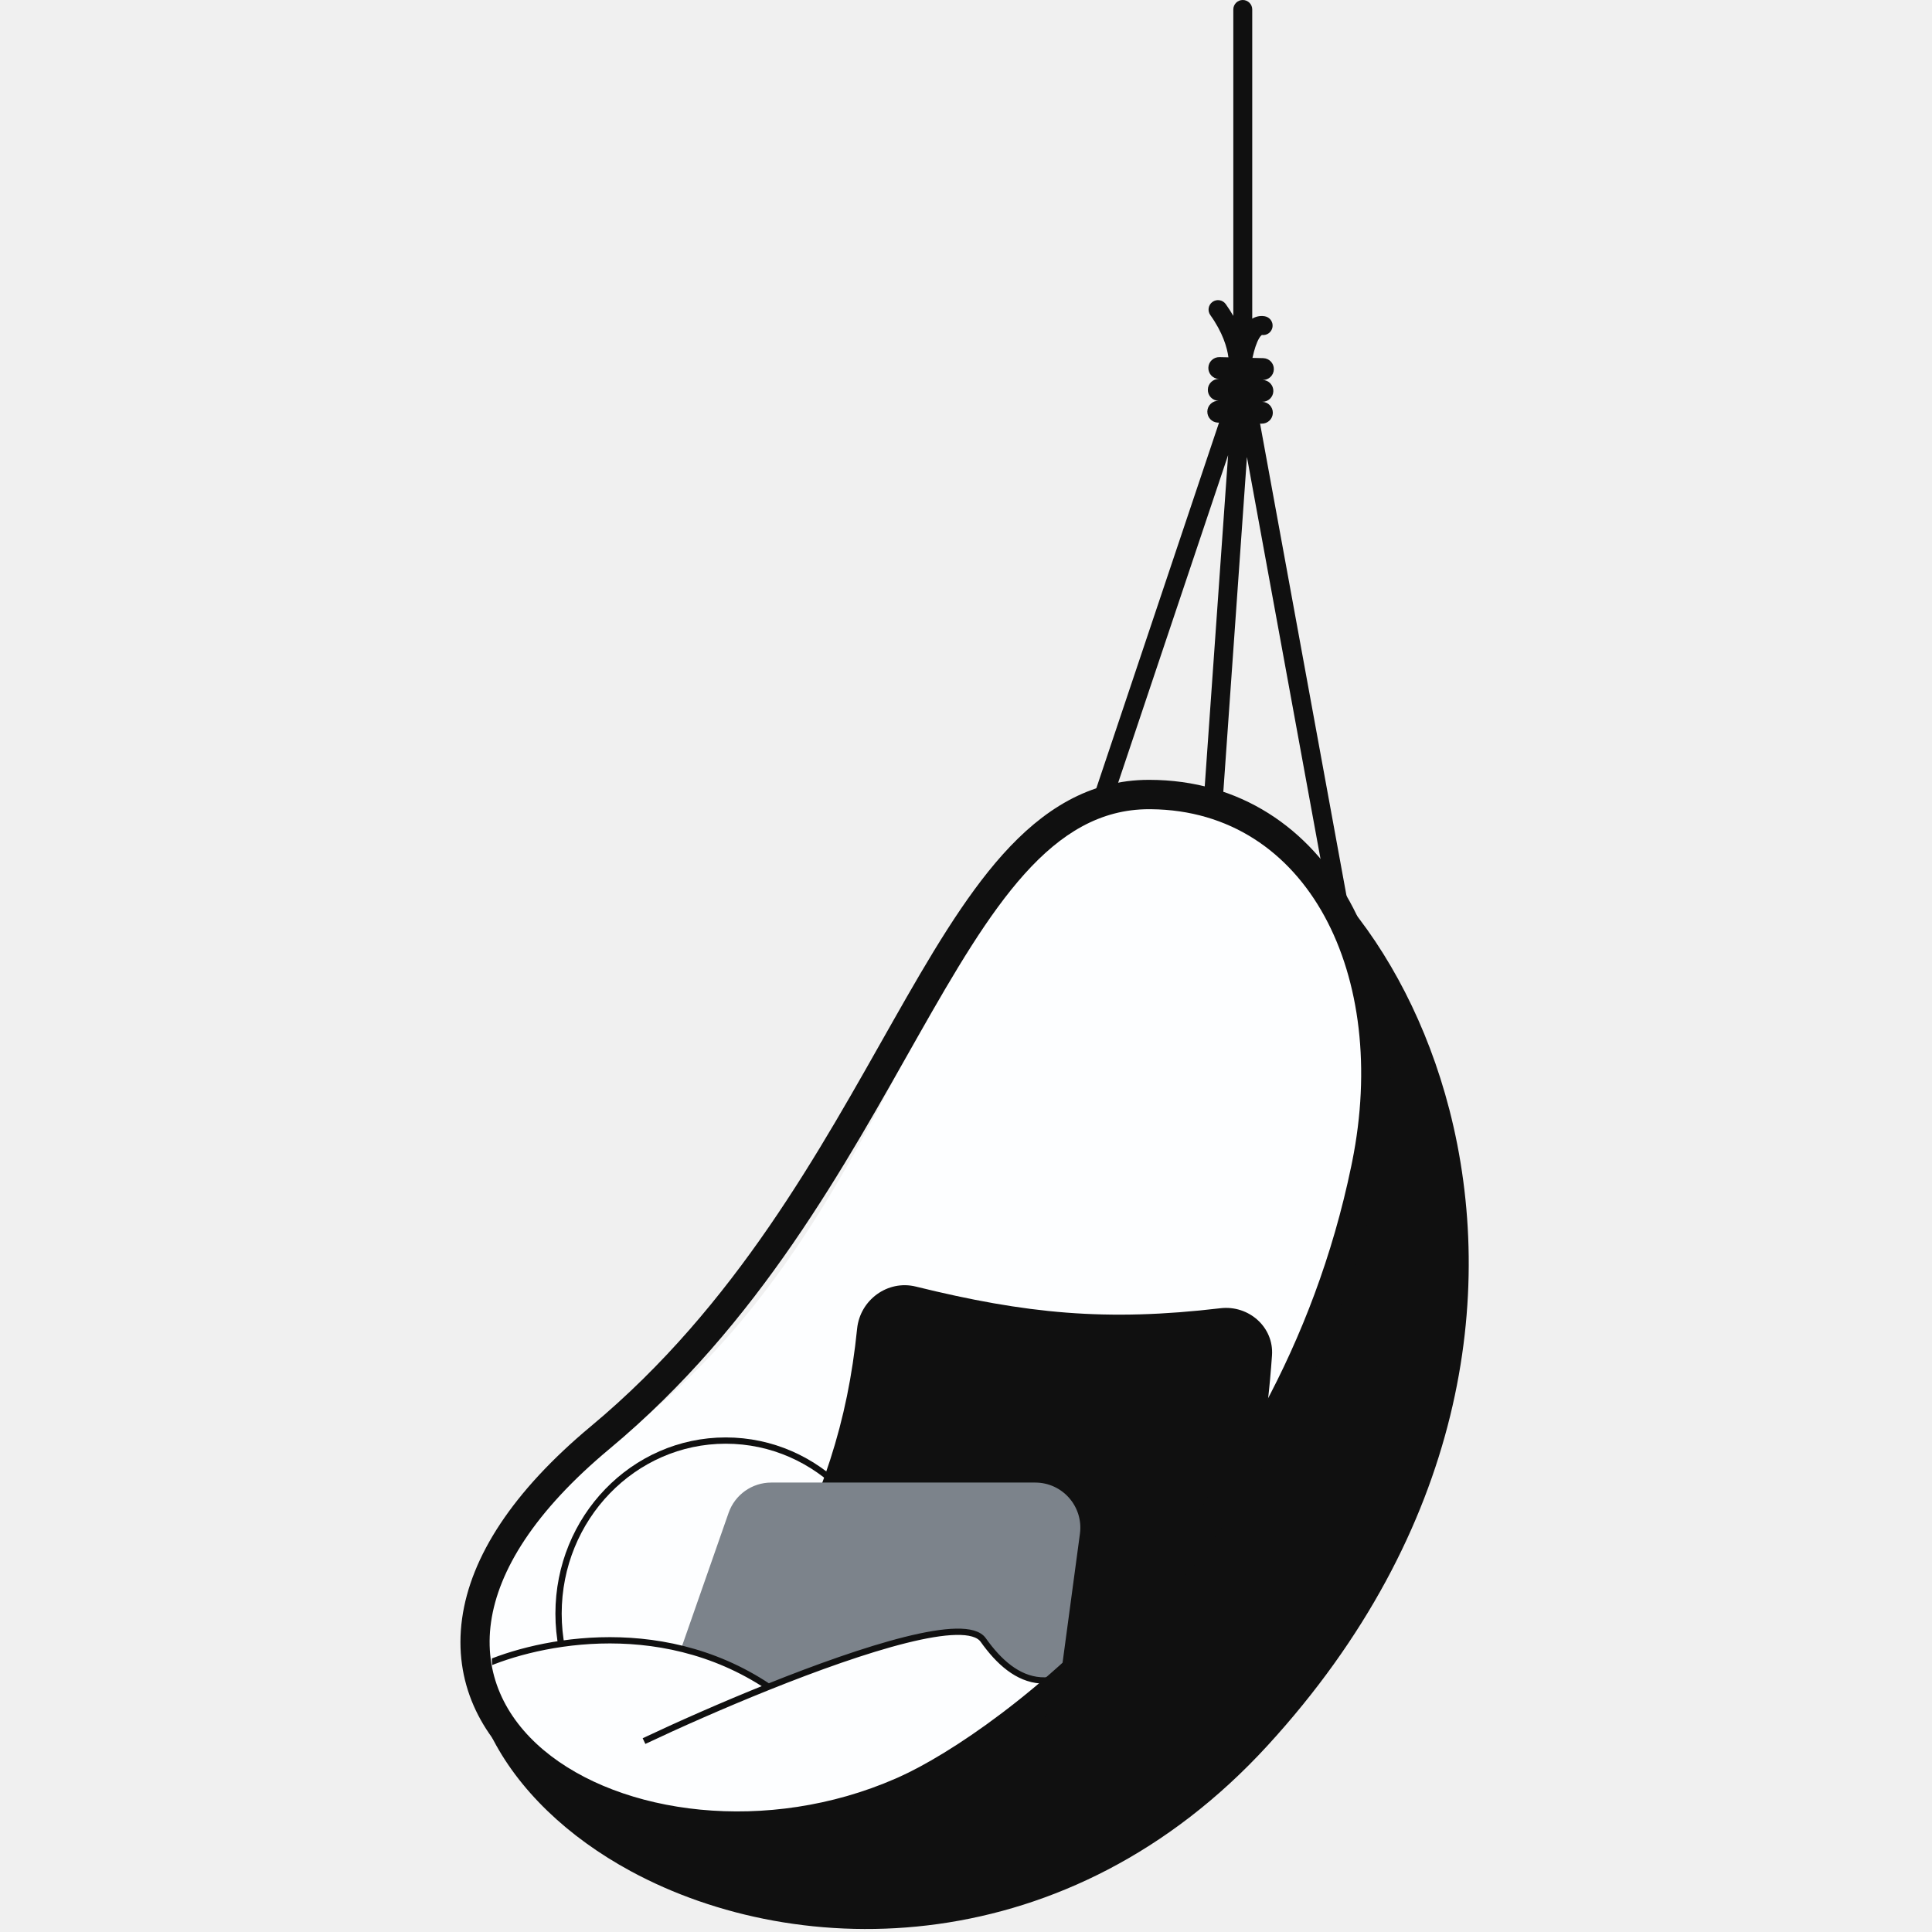
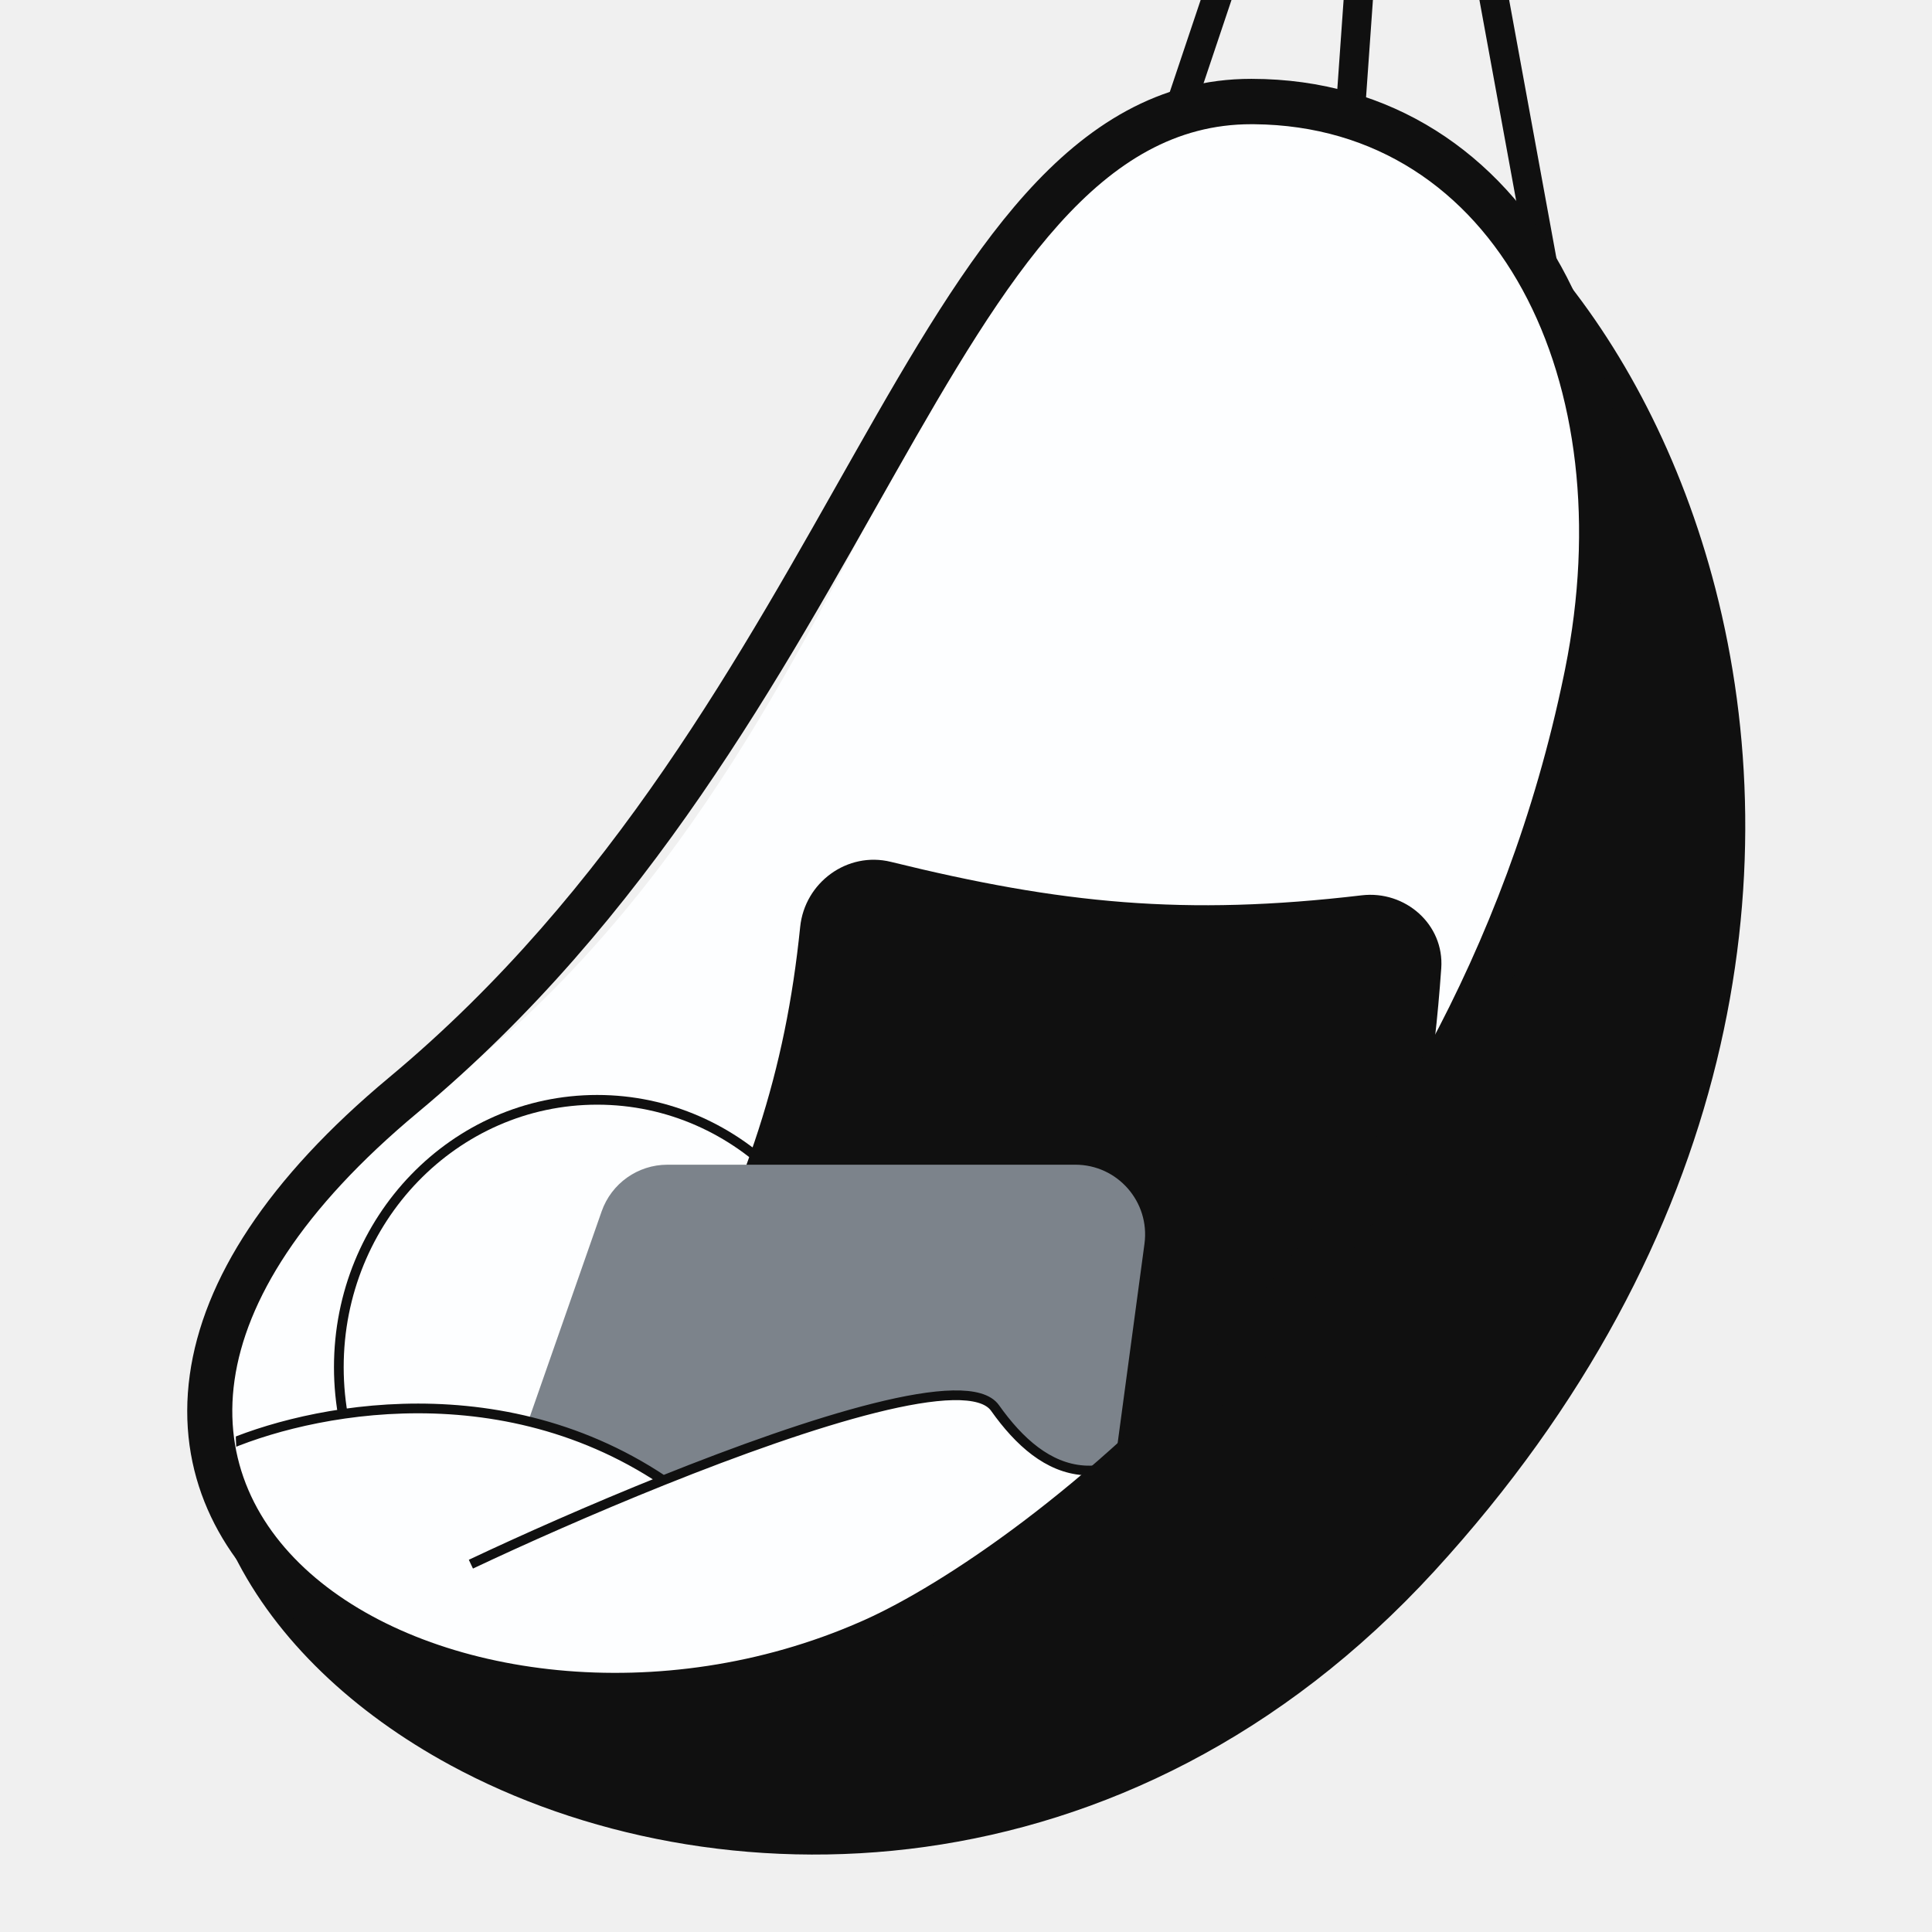
- <svg xmlns="http://www.w3.org/2000/svg" xmlns:xlink="http://www.w3.org/1999/xlink" width="615" height="615" viewBox="-146.5 0 615 615" fill="none">
+ <svg xmlns="http://www.w3.org/2000/svg" xmlns:xlink="http://www.w3.org/1999/xlink" width="398" height="398" viewBox="-38.5 232 398 398" fill="none">
  <path d="M249.104 0C250.768 0 252.116 1.349 252.116 3.013L252.115 101.439C253.195 100.791 254.494 100.439 256.029 100.665C257.675 100.907 258.813 102.438 258.571 104.084C258.331 105.72 256.817 106.854 255.183 106.63C255.173 106.636 255.159 106.643 255.144 106.653C254.986 106.761 254.672 107.06 254.275 107.738C253.49 109.08 252.777 111.212 252.19 113.927L255.602 114.007C257.52 114.052 259.04 115.644 258.995 117.562C258.95 119.476 257.368 120.991 255.456 120.956C257.367 121.01 258.878 122.599 258.833 124.513C258.788 126.432 257.195 127.951 255.276 127.906C257.196 127.951 258.715 129.544 258.67 131.463C258.625 133.382 257.033 134.901 255.114 134.856L254.609 134.844L286.593 309.569C286.892 311.206 285.808 312.775 284.172 313.074C282.536 313.374 280.967 312.29 280.667 310.654L250.431 145.473L241.449 272.784C241.332 274.443 239.892 275.694 238.232 275.577C236.573 275.46 235.323 274.02 235.439 272.36L244.434 144.87L206.078 259.164C205.549 260.741 203.841 261.59 202.264 261.062C200.687 260.532 199.837 258.824 200.366 257.247L241.545 134.538L241.215 134.531C239.296 134.486 237.777 132.895 237.821 130.976C237.866 129.056 239.458 127.537 241.377 127.582C239.458 127.537 237.939 125.945 237.983 124.025C238.028 122.106 239.62 120.587 241.539 120.632C239.62 120.587 238.101 118.995 238.146 117.076C238.19 115.157 239.782 113.637 241.701 113.682L244.535 113.747C244.125 110.587 242.704 105.802 238.773 100.299C237.806 98.945 238.12 97.064 239.474 96.097C240.827 95.13 242.709 95.443 243.676 96.797C244.585 98.07 245.386 99.326 246.091 100.553L246.092 3.013C246.092 1.349 247.441 0 249.104 0Z" fill="#101010" />
  <path d="M47.99 459.494C-77.371 550.331 131.237 684.37 253.993 550.329C376.749 416.289 293.13 256.504 220.625 256.504C148.12 256.504 148.136 386.928 47.99 459.494Z" fill="#FDFEFF" />
  <mask id="mask0_2763_31" style="mask-type:alpha" maskUnits="userSpaceOnUse" x="10" y="264" width="277" height="317">
    <path d="M48.167 466.062C-47.997 545.776 58.552 606.042 140.161 569.642C172.371 555.276 260.89 489.93 284.062 375.227C295.97 316.282 269.728 264 219.411 264C157.309 264 143.381 387.136 48.167 466.062Z" fill="#FDFEFF" />
  </mask>
  <g mask="url(#mask0_2763_31)">
    <use xlink:href="#stroke0_2763_31" fill="#FDFEFF" />
    <mask id="stroke1_2763_31" fill="white">
      <use xlink:href="#stroke0_2763_31" />
    </mask>
    <path d="M138.747 513.644C138.747 544.615 114.47 569.721 84.524 569.721C54.577 569.721 30.3 544.615 30.3 513.644C30.3 482.674 54.577 457.567 84.524 457.567C114.47 457.567 138.747 482.674 138.747 513.644Z" stroke-width="4" stroke="#101010" mask="url(#stroke1_2763_31)" />
    <path d="M126.339 422.951C127.276 413.782 136.074 407.342 145.024 409.546C180.078 418.18 205.625 420.736 242.009 416.44C250.987 415.38 259.038 422.441 258.405 431.46C255.508 472.711 247.12 500.676 223.14 542.6C220.369 547.446 214.937 550.174 209.385 549.589C147.525 543.067 132.154 537.018 107.938 528.999C99.284 526.134 95.149 516.141 99.269 508.009C115.535 475.897 123.26 453.095 126.339 422.951Z" fill="#101010" />
    <path d="M85.437 481.559C87.453 475.794 92.892 471.934 98.999 471.934H183.028C191.724 471.934 198.427 479.599 197.267 488.218L186.972 564.701C185.986 572.022 179.61 577.402 172.228 577.142L72.969 573.651C63.292 573.311 56.716 563.691 59.912 554.551L85.437 481.559Z" fill="#7C838B" />
    <path d="M210.777 519.267C190.296 543.114 176.493 536.168 166.476 522.045C161.068 514.422 128.667 524.71 98.131 536.951C62.69 513.314 21.476 523.185 5.299 531.075C4.408 554.922 27.472 602.431 126.849 601.69C251.071 600.764 275.218 524.493 254.069 515C232.92 505.507 231.258 495.42 210.777 519.267Z" fill="#FDFEFF" />
    <path d="M58.505 554.227C69.125 549.207 83.411 542.852 98.131 536.951M98.131 536.951C128.667 524.71 161.068 514.422 166.476 522.045C176.493 536.168 190.296 543.114 210.777 519.267C231.258 495.42 232.92 505.507 254.069 515C275.218 524.493 251.071 600.764 126.849 601.69C27.472 602.431 4.408 554.922 5.299 531.075C21.476 523.185 62.69 513.314 98.131 536.951Z" stroke-width="2" stroke-linejoin="round" stroke="#101010" />
  </g>
  <path d="M280.576 285.542C295.641 302.995 307.943 326.365 314.879 353.256C329.963 411.744 319.729 487.145 257.056 555.579C193.783 624.669 108.097 624.824 54.258 595.623C34.36 584.83 18.389 569.777 9.739 552.32C12.751 556.403 16.341 560.133 20.384 563.47C48.417 586.603 99.344 592.381 142.722 573.033C160.193 565.241 191.405 544.459 221.193 511.167C251.096 477.747 279.953 431.287 291.932 371.988C298.227 340.832 294.606 310.687 281.957 287.932C281.508 287.125 281.047 286.329 280.576 285.542Z" fill="#101010" />
  <path d="M219.307 248.242C248.227 248.274 270.308 263.644 283.118 286.909C295.761 309.87 299.353 340.274 293.015 371.685C280.952 431.47 252.001 478.29 222.018 511.959C192.149 545.499 160.868 566.421 143.362 574.26C99.899 593.722 48.905 587.84 20.857 564.48C6.442 552.475 -2.211 535.442 0.596 515.224C3.329 495.544 16.669 474.776 41.661 453.961C87.848 415.496 114.447 366.177 137.844 324.909C149.362 304.592 160.413 285.677 172.764 271.922C185.32 257.938 200.175 248.22 219.307 248.242ZM219.297 257.589C157.104 257.52 143.018 381.678 47.577 461.164C-48.44 541.13 56.991 601.859 138.631 566.144L139.591 565.719C171.738 551.324 259.892 485.982 283.642 371.177L283.918 369.825C295.863 310.628 269.891 258.056 219.886 257.592L219.297 257.589Z" fill="#101010" />
  <defs>
    <path id="stroke0_2763_31" d="M138.747 513.644C138.747 544.615 114.47 569.721 84.524 569.721C54.577 569.721 30.3 544.615 30.3 513.644C30.3 482.674 54.577 457.567 84.524 457.567C114.47 457.567 138.747 482.674 138.747 513.644Z" />
  </defs>
</svg>
